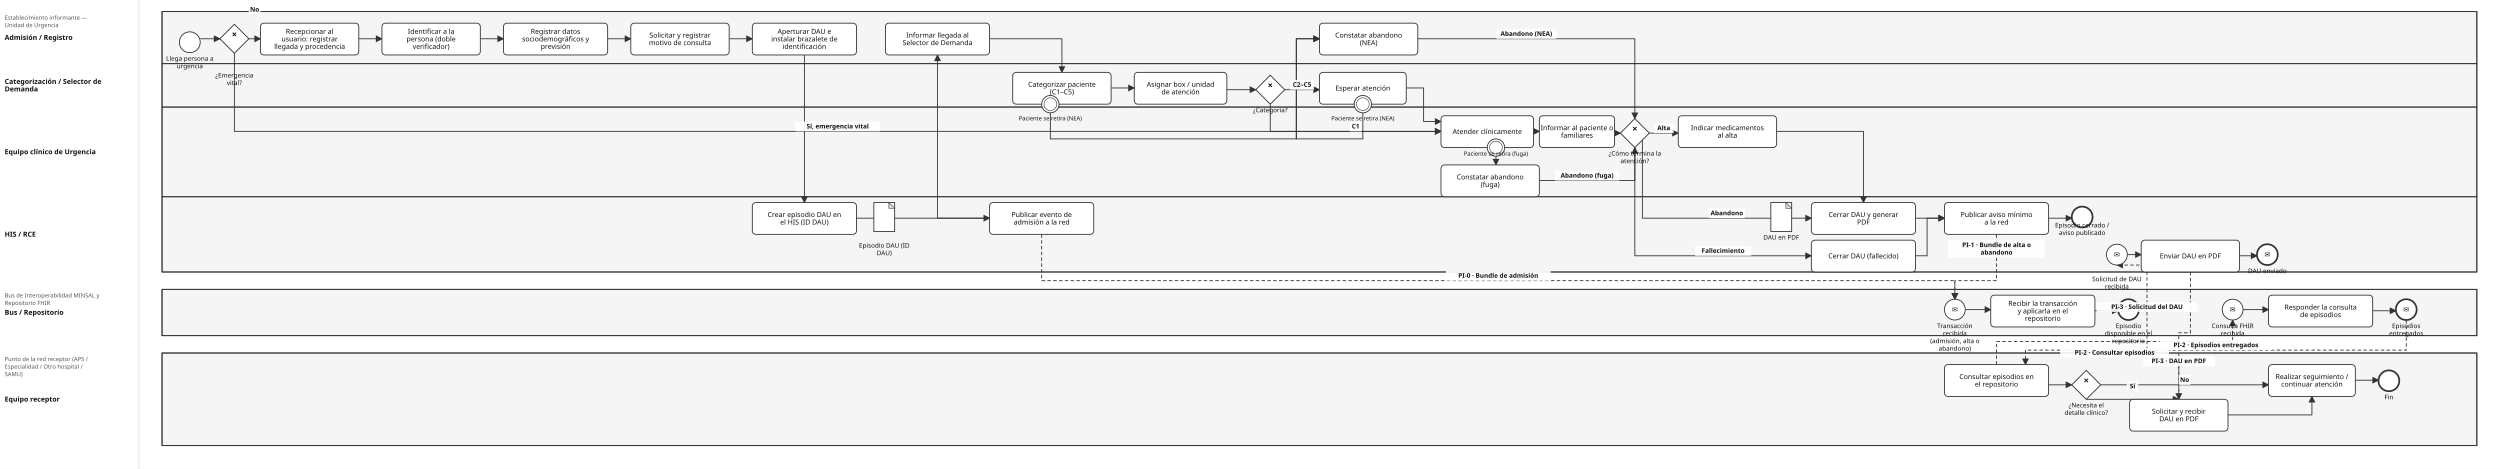
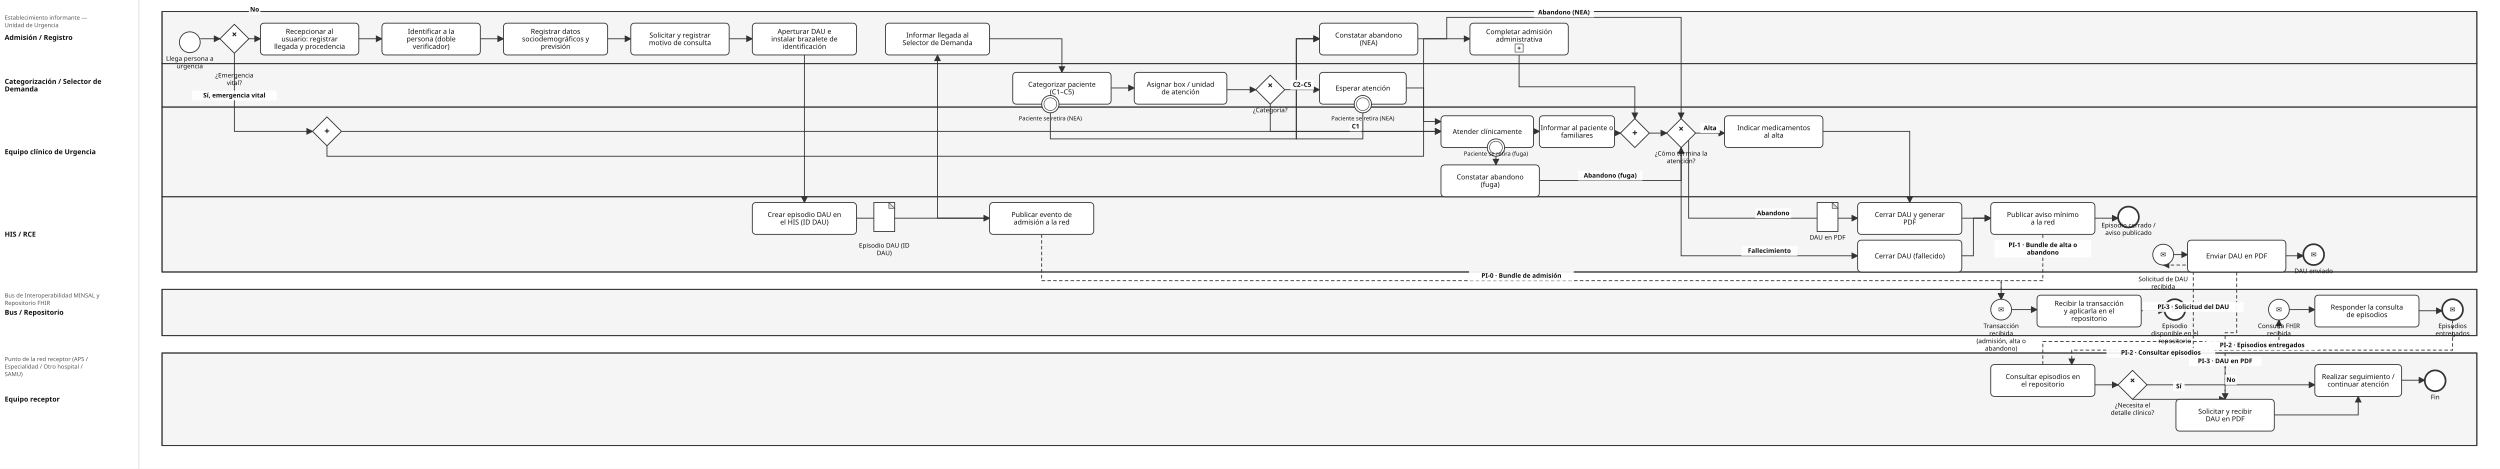
<svg xmlns="http://www.w3.org/2000/svg" width="4320" height="810" viewBox="0 0 4320 810" font-family="sans-serif" font-size="12" fill="#111">
  <defs>
    <marker id="arrow" markerWidth="8" markerHeight="8" refX="7" refY="4" orient="auto">
      <path d="M0,0 L8,4 L0,8 z" fill="#333" />
    </marker>
  </defs>
  <rect x="0" y="0" width="100%" height="100%" fill="white" />
  <rect x="280" y="20" width="4000" height="450" fill="#f5f5f5" stroke="#333" stroke-width="1.5" />
  <text x="8" y="34" text-anchor="start" font-size="10" fill="#555">Establecimiento informante —</text>
  <text x="8" y="47" text-anchor="start" font-size="10" fill="#555">Unidad de Urgencia</text>
  <rect x="280" y="20" width="4000" height="90" fill="none" stroke="#333" stroke-width="1.5" />
  <text x="8" y="69.0" text-anchor="start" font-size="12" font-weight="bold">Admisión / Registro</text>
  <rect x="280" y="110" width="4000" height="75" fill="none" stroke="#333" stroke-width="1.5" />
  <text x="8" y="145.0" text-anchor="start" font-size="12" font-weight="bold">Categorización / Selector de</text>
  <text x="8" y="158.0" text-anchor="start" font-size="12" font-weight="bold">Demanda</text>
  <rect x="280" y="185" width="4000" height="155" fill="none" stroke="#333" stroke-width="1.5" />
  <text x="8" y="266.5" text-anchor="start" font-size="12" font-weight="bold">Equipo clínico de Urgencia</text>
  <rect x="280" y="340" width="4000" height="130" fill="none" stroke="#333" stroke-width="1.5" />
  <text x="8" y="409.0" text-anchor="start" font-size="12" font-weight="bold">HIS / RCE</text>
  <rect x="280" y="500" width="4000" height="80" fill="#f5f5f5" stroke="#333" stroke-width="1.5" />
  <text x="8" y="514" text-anchor="start" font-size="10" fill="#555">Bus de Interoperabilidad MINSAL y</text>
  <text x="8" y="527" text-anchor="start" font-size="10" fill="#555">Repositorio FHIR</text>
  <rect x="280" y="500" width="4000" height="80" fill="none" stroke="#333" stroke-width="1.5" />
  <text x="8" y="544.0" text-anchor="start" font-size="12" font-weight="bold">Bus / Repositorio</text>
  <rect x="280" y="610" width="4000" height="160" fill="#f5f5f5" stroke="#333" stroke-width="1.5" />
  <text x="8" y="624" text-anchor="start" font-size="10" fill="#555">Punto de la red receptor (APS /</text>
  <text x="8" y="637" text-anchor="start" font-size="10" fill="#555">Especialidad / Otro hospital /</text>
  <text x="8" y="650" text-anchor="start" font-size="10" fill="#555">SAMU)</text>
  <rect x="280" y="610" width="4000" height="160" fill="none" stroke="#333" stroke-width="1.5" />
  <text x="8" y="694.0" text-anchor="start" font-size="12" font-weight="bold">Equipo receptor</text>
  <line x1="240" y1="0" x2="240" y2="810" stroke="#ccc" stroke-width="1" />
  <polyline points="346,67 380,67" fill="none" stroke="#333" stroke-width="1.5" marker-end="url(#arrow)" />
  <polyline points="620,67 660,67" fill="none" stroke="#333" stroke-width="1.5" marker-end="url(#arrow)" />
  <polyline points="830,67 870,67" fill="none" stroke="#333" stroke-width="1.5" marker-end="url(#arrow)" />
  <polyline points="1050,67 1090,67" fill="none" stroke="#333" stroke-width="1.5" marker-end="url(#arrow)" />
  <polyline points="1260,67 1300,67" fill="none" stroke="#333" stroke-width="1.5" marker-end="url(#arrow)" />
  <polyline points="1390,95 1390,350" fill="none" stroke="#333" stroke-width="1.5" marker-end="url(#arrow)" />
  <polyline points="1710,67 1835,67 1835,125" fill="none" stroke="#333" stroke-width="1.5" marker-end="url(#arrow)" />
  <polyline points="1920,152 1960,152" fill="none" stroke="#333" stroke-width="1.5" marker-end="url(#arrow)" />
  <polyline points="2120,155 2170,155" fill="none" stroke="#333" stroke-width="1.5" marker-end="url(#arrow)" />
  <polyline points="2220,155 2280,155" fill="none" stroke="#333" stroke-width="1.5" marker-end="url(#arrow)" />
  <polyline points="2195,180 2195,227 2490,227" fill="none" stroke="#333" stroke-width="1.5" marker-end="url(#arrow)" />
  <polyline points="2430,152 2460,152 2460,210 2490,210" fill="none" stroke="#333" stroke-width="1.5" marker-end="url(#arrow)" />
  <polyline points="2355,195 2355,240 2240,240 2240,67 2280,67" fill="none" stroke="#333" stroke-width="1.5" marker-end="url(#arrow)" />
-   <polyline points="2450,67 2825,67 2825,205" fill="none" stroke="#333" stroke-width="1.5" marker-end="url(#arrow)" />
+   <polyline points="2450,67 2500,67 2500,30 2905,30 2905,205" fill="none" stroke="#333" stroke-width="1.5" marker-end="url(#arrow)" />
  <polyline points="2650,227 2660,227" fill="none" stroke="#333" stroke-width="1.5" marker-end="url(#arrow)" />
  <polyline points="2585,270 2585,285" fill="none" stroke="#333" stroke-width="1.5" marker-end="url(#arrow)" />
-   <polyline points="2660,312 2825,312 2825,255" fill="none" stroke="#333" stroke-width="1.5" marker-end="url(#arrow)" />
-   <polyline points="2850,230 2900,230" fill="none" stroke="#333" stroke-width="1.5" marker-end="url(#arrow)" />
-   <polyline points="3070,227 3220,227 3220,350" fill="none" stroke="#333" stroke-width="1.5" marker-end="url(#arrow)" />
-   <polyline points="2838,242 2838,377 3130,377" fill="none" stroke="#333" stroke-width="1.5" marker-end="url(#arrow)" />
-   <polyline points="3310,377 3360,377" fill="none" stroke="#333" stroke-width="1.5" marker-end="url(#arrow)" />
-   <polyline points="3540,377 3580,377" fill="none" stroke="#333" stroke-width="1.5" marker-end="url(#arrow)" />
-   <polyline points="3676,440 3700,440" fill="none" stroke="#333" stroke-width="1.5" marker-end="url(#arrow)" />
-   <polyline points="3870,442 3900,442" fill="none" stroke="#333" stroke-width="1.5" marker-end="url(#arrow)" />
-   <polyline points="3396,535 3440,535" fill="none" stroke="#333" stroke-width="1.5" marker-end="url(#arrow)" />
-   <polyline points="3620,537 3660,537" fill="none" stroke="#333" stroke-width="1.5" marker-end="url(#arrow)" />
-   <polyline points="3540,665 3580,665" fill="none" stroke="#333" stroke-width="1.5" marker-end="url(#arrow)" />
-   <polyline points="3605,690 3765,690" fill="none" stroke="#333" stroke-width="1.5" marker-end="url(#arrow)" />
-   <polyline points="3850,717 3995,717 3995,685" fill="none" stroke="#333" stroke-width="1.5" marker-end="url(#arrow)" />
-   <polyline points="3630,665 3920,665" fill="none" stroke="#333" stroke-width="1.5" marker-end="url(#arrow)" />
-   <polyline points="4070,657 4110,657" fill="none" stroke="#333" stroke-width="1.5" marker-end="url(#arrow)" />
-   <polyline points="3450,405 3450,485 3378,485 3378,517" fill="none" stroke="#333" stroke-width="1.5" stroke-dasharray="6,4" marker-end="url(#arrow)" />
-   <polyline points="3765,690 3765,620 3710,620 3710,458 3658,458" fill="none" stroke="#333" stroke-width="1.5" stroke-dasharray="6,4" marker-end="url(#arrow)" />
-   <polyline points="3785,470 3785,575 3765,575 3765,690" fill="none" stroke="#333" stroke-width="1.5" stroke-dasharray="6,4" marker-end="url(#arrow)" />
+   <polyline points="2660,312 2905,312 2905,255" fill="none" stroke="#333" stroke-width="1.5" marker-end="url(#arrow)" />
+   <polyline points="2930,230 2980,230" fill="none" stroke="#333" stroke-width="1.5" marker-end="url(#arrow)" />
+   <polyline points="3150,227 3300,227 3300,350" fill="none" stroke="#333" stroke-width="1.5" marker-end="url(#arrow)" />
+   <polyline points="2918,242 2918,377 3210,377" fill="none" stroke="#333" stroke-width="1.5" marker-end="url(#arrow)" />
+   <polyline points="3390,377 3440,377" fill="none" stroke="#333" stroke-width="1.5" marker-end="url(#arrow)" />
+   <polyline points="3620,377 3660,377" fill="none" stroke="#333" stroke-width="1.5" marker-end="url(#arrow)" />
+   <polyline points="3756,440 3780,440" fill="none" stroke="#333" stroke-width="1.5" marker-end="url(#arrow)" />
+   <polyline points="3950,442 3980,442" fill="none" stroke="#333" stroke-width="1.5" marker-end="url(#arrow)" />
+   <polyline points="3476,535 3520,535" fill="none" stroke="#333" stroke-width="1.5" marker-end="url(#arrow)" />
+   <polyline points="3700,537 3740,537" fill="none" stroke="#333" stroke-width="1.5" marker-end="url(#arrow)" />
+   <polyline points="3620,665 3660,665" fill="none" stroke="#333" stroke-width="1.5" marker-end="url(#arrow)" />
+   <polyline points="3685,690 3845,690" fill="none" stroke="#333" stroke-width="1.5" marker-end="url(#arrow)" />
+   <polyline points="3930,717 4075,717 4075,685" fill="none" stroke="#333" stroke-width="1.5" marker-end="url(#arrow)" />
+   <polyline points="3710,665 4000,665" fill="none" stroke="#333" stroke-width="1.5" marker-end="url(#arrow)" />
+   <polyline points="4150,657 4190,657" fill="none" stroke="#333" stroke-width="1.5" marker-end="url(#arrow)" />
+   <polyline points="3530,405 3530,485 3458,485 3458,517" fill="none" stroke="#333" stroke-width="1.5" stroke-dasharray="6,4" marker-end="url(#arrow)" />
+   <polyline points="3845,690 3845,620 3790,620 3790,458 3738,458" fill="none" stroke="#333" stroke-width="1.5" stroke-dasharray="6,4" marker-end="url(#arrow)" />
+   <polyline points="3865,470 3865,575 3845,575 3845,690" fill="none" stroke="#333" stroke-width="1.5" stroke-dasharray="6,4" marker-end="url(#arrow)" />
  <polyline points="1480,377 1710,377" fill="none" stroke="#333" stroke-width="1.5" marker-end="url(#arrow)" />
  <polyline points="1710,377 1620,377 1620,95" fill="none" stroke="#333" stroke-width="1.5" marker-end="url(#arrow)" />
  <polyline points="430,67 450,67" fill="none" stroke="#333" stroke-width="1.5" marker-end="url(#arrow)" />
-   <polyline points="405,92 405,227 2490,227" fill="none" stroke="#333" stroke-width="1.5" marker-end="url(#arrow)" />
+   <polyline points="1815,195 1815,240 2240,240 2240,67 2280,67" fill="none" stroke="#333" stroke-width="1.5" marker-end="url(#arrow)" />
+   <polyline points="3956,535 4000,535" fill="none" stroke="#333" stroke-width="1.5" marker-end="url(#arrow)" />
+   <polyline points="4180,537 4220,537" fill="none" stroke="#333" stroke-width="1.5" marker-end="url(#arrow)" />
+   <polyline points="1800,405 1800,485 3458,485 3458,517" fill="none" stroke="#333" stroke-width="1.5" stroke-dasharray="6,4" marker-end="url(#arrow)" />
+   <polyline points="3530,630 3530,590 3938,590 3938,553" fill="none" stroke="#333" stroke-width="1.5" stroke-dasharray="6,4" marker-end="url(#arrow)" />
+   <polyline points="4238,553 4238,605 3580,605 3580,630" fill="none" stroke="#333" stroke-width="1.5" stroke-dasharray="6,4" marker-end="url(#arrow)" />
+   <polyline points="2905,255 2905,442 3210,442" fill="none" stroke="#333" stroke-width="1.5" marker-end="url(#arrow)" />
+   <polyline points="3390,442 3410,442 3410,377 3440,377" fill="none" stroke="#333" stroke-width="1.5" marker-end="url(#arrow)" />
+   <polyline points="405,92 405,227 540,227" fill="none" stroke="#333" stroke-width="1.5" marker-end="url(#arrow)" />
+   <polyline points="590,227 2490,227" fill="none" stroke="#333" stroke-width="1.5" marker-end="url(#arrow)" />
+   <polyline points="565,252 565,270 2460,270 2460,67 2540,67" fill="none" stroke="#333" stroke-width="1.5" marker-end="url(#arrow)" />
+   <polyline points="2625,95 2625,150 2825,150 2825,205" fill="none" stroke="#333" stroke-width="1.5" marker-end="url(#arrow)" />
  <polyline points="2790,230 2800,230" fill="none" stroke="#333" stroke-width="1.5" marker-end="url(#arrow)" />
-   <polyline points="1815,195 1815,240 2240,240 2240,67 2280,67" fill="none" stroke="#333" stroke-width="1.5" marker-end="url(#arrow)" />
-   <polyline points="3876,535 3920,535" fill="none" stroke="#333" stroke-width="1.5" marker-end="url(#arrow)" />
-   <polyline points="4100,537 4140,537" fill="none" stroke="#333" stroke-width="1.5" marker-end="url(#arrow)" />
-   <polyline points="1800,405 1800,485 3378,485 3378,517" fill="none" stroke="#333" stroke-width="1.5" stroke-dasharray="6,4" marker-end="url(#arrow)" />
-   <polyline points="3450,630 3450,590 3858,590 3858,553" fill="none" stroke="#333" stroke-width="1.5" stroke-dasharray="6,4" marker-end="url(#arrow)" />
-   <polyline points="4158,553 4158,605 3500,605 3500,630" fill="none" stroke="#333" stroke-width="1.5" stroke-dasharray="6,4" marker-end="url(#arrow)" />
-   <polyline points="2825,255 2825,442 3130,442" fill="none" stroke="#333" stroke-width="1.5" marker-end="url(#arrow)" />
-   <polyline points="3310,442 3330,442 3330,377 3360,377" fill="none" stroke="#333" stroke-width="1.5" marker-end="url(#arrow)" />
+   <polyline points="2850,230 2880,230" fill="none" stroke="#333" stroke-width="1.5" marker-end="url(#arrow)" />
  <circle cx="328.0" cy="73.0" r="18.0" fill="white" stroke="#333" stroke-width="1.5" />
  <rect x="450" y="40" width="170" height="55" rx="6" fill="white" stroke="#333" stroke-width="1.5" />
  <text x="535.0" y="58.5" text-anchor="middle" font-size="12">Recepcionar al</text>
  <text x="535.0" y="71.5" text-anchor="middle" font-size="12">usuario: registrar</text>
  <text x="535.0" y="84.5" text-anchor="middle" font-size="12">llegada y procedencia</text>
  <rect x="660" y="40" width="170" height="55" rx="6" fill="white" stroke="#333" stroke-width="1.5" />
  <text x="745.0" y="58.5" text-anchor="middle" font-size="12">Identificar a la</text>
  <text x="745.0" y="71.5" text-anchor="middle" font-size="12">persona (doble</text>
  <text x="745.0" y="84.5" text-anchor="middle" font-size="12">verificador)</text>
  <rect x="870" y="40" width="180" height="55" rx="6" fill="white" stroke="#333" stroke-width="1.5" />
  <text x="960.0" y="58.5" text-anchor="middle" font-size="12">Registrar datos</text>
  <text x="960.0" y="71.5" text-anchor="middle" font-size="12">sociodemográficos y</text>
  <text x="960.0" y="84.5" text-anchor="middle" font-size="12">previsión</text>
  <rect x="1090" y="40" width="170" height="55" rx="6" fill="white" stroke="#333" stroke-width="1.5" />
  <text x="1175.0" y="65.0" text-anchor="middle" font-size="12">Solicitar y registrar</text>
  <text x="1175.0" y="78.0" text-anchor="middle" font-size="12">motivo de consulta</text>
  <rect x="1300" y="40" width="180" height="55" rx="6" fill="white" stroke="#333" stroke-width="1.5" />
  <text x="1390.0" y="58.5" text-anchor="middle" font-size="12">Aperturar DAU e</text>
  <text x="1390.0" y="71.5" text-anchor="middle" font-size="12">instalar brazalete de</text>
  <text x="1390.0" y="84.5" text-anchor="middle" font-size="12">identificación</text>
  <rect x="1300" y="350" width="180" height="55" rx="6" fill="white" stroke="#333" stroke-width="1.5" />
  <text x="1390.0" y="375.0" text-anchor="middle" font-size="12">Crear episodio DAU en</text>
  <text x="1390.0" y="388.0" text-anchor="middle" font-size="12">el HIS (ID DAU)</text>
  <rect x="1510" y="350" width="36" height="50" fill="white" stroke="#333" stroke-width="1.5" />
  <path d="M1536,350 L1546,360 L1536,360 Z" fill="#ddd" stroke="#333" />
  <rect x="1530" y="40" width="180" height="55" rx="6" fill="white" stroke="#333" stroke-width="1.5" />
  <text x="1620.0" y="65.0" text-anchor="middle" font-size="12">Informar llegada al</text>
  <text x="1620.0" y="78.0" text-anchor="middle" font-size="12">Selector de Demanda</text>
  <rect x="1750" y="125" width="170" height="55" rx="6" fill="white" stroke="#333" stroke-width="1.5" />
  <text x="1835.0" y="150.0" text-anchor="middle" font-size="12">Categorizar paciente</text>
  <text x="1835.0" y="163.0" text-anchor="middle" font-size="12">(C1–C5)</text>
  <rect x="1960" y="125" width="160" height="55" rx="6" fill="white" stroke="#333" stroke-width="1.5" />
  <text x="2040.0" y="150.0" text-anchor="middle" font-size="12">Asignar box / unidad</text>
  <text x="2040.0" y="163.0" text-anchor="middle" font-size="12">de atención</text>
  <polygon points="2195.0,130 2220,155.0 2195.0,180 2170,155.0" fill="white" stroke="#333" stroke-width="1.5" />
  <text x="2195.0" y="153.0" text-anchor="middle" font-size="16" font-weight="bold">×</text>
  <rect x="2280" y="125" width="150" height="55" rx="6" fill="white" stroke="#333" stroke-width="1.5" />
  <text x="2355.0" y="156.5" text-anchor="middle" font-size="12">Esperar atención</text>
  <circle cx="2355.0" cy="180.0" r="15.0" fill="white" stroke="#333" stroke-width="1.5" />
  <circle cx="2355.0" cy="180.0" r="11.0" fill="none" stroke="#333" stroke-width="1" />
  <rect x="2280" y="40" width="170" height="55" rx="6" fill="white" stroke="#333" stroke-width="1.5" />
  <text x="2365.0" y="65.0" text-anchor="middle" font-size="12">Constatar abandono</text>
  <text x="2365.0" y="78.0" text-anchor="middle" font-size="12">(NEA)</text>
  <rect x="2490" y="200" width="160" height="55" rx="6" fill="white" stroke="#333" stroke-width="1.5" />
  <text x="2570.0" y="231.5" text-anchor="middle" font-size="12">Atender clínicamente</text>
  <circle cx="2585.0" cy="255.0" r="15.0" fill="white" stroke="#333" stroke-width="1.5" />
  <circle cx="2585.0" cy="255.0" r="11.0" fill="none" stroke="#333" stroke-width="1" />
  <rect x="2490" y="285" width="170" height="55" rx="6" fill="white" stroke="#333" stroke-width="1.5" />
  <text x="2575.0" y="310.0" text-anchor="middle" font-size="12">Constatar abandono</text>
  <text x="2575.0" y="323.0" text-anchor="middle" font-size="12">(fuga)</text>
-   <polygon points="2825.0,205 2850,230.0 2825.0,255 2800,230.0" fill="white" stroke="#333" stroke-width="1.5" />
-   <text x="2825.0" y="228.0" text-anchor="middle" font-size="16" font-weight="bold">×</text>
-   <rect x="2900" y="200" width="170" height="55" rx="6" fill="white" stroke="#333" stroke-width="1.5" />
-   <text x="2985.0" y="225.0" text-anchor="middle" font-size="12">Indicar medicamentos</text>
-   <text x="2985.0" y="238.0" text-anchor="middle" font-size="12">al alta</text>
-   <rect x="3130" y="350" width="180" height="55" rx="6" fill="white" stroke="#333" stroke-width="1.5" />
-   <text x="3220.0" y="375.0" text-anchor="middle" font-size="12">Cerrar DAU y generar</text>
-   <text x="3220.0" y="388.0" text-anchor="middle" font-size="12">PDF</text>
-   <rect x="3060" y="350" width="36" height="50" fill="white" stroke="#333" stroke-width="1.5" />
-   <path d="M3086,350 L3096,360 L3086,360 Z" fill="#ddd" stroke="#333" />
-   <rect x="3360" y="350" width="180" height="55" rx="6" fill="white" stroke="#333" stroke-width="1.5" />
-   <text x="3450.0" y="375.0" text-anchor="middle" font-size="12">Publicar aviso mínimo</text>
-   <text x="3450.0" y="388.0" text-anchor="middle" font-size="12">a la red</text>
-   <circle cx="3598.0" cy="375.0" r="18.0" fill="white" stroke="#333" stroke-width="3" />
-   <circle cx="3658.0" cy="440.0" r="18.0" fill="white" stroke="#333" stroke-width="1.5" />
-   <text x="3658.0" y="444.0" text-anchor="middle" font-size="12">✉</text>
-   <rect x="3700" y="415" width="170" height="55" rx="6" fill="white" stroke="#333" stroke-width="1.5" />
-   <text x="3785.0" y="446.5" text-anchor="middle" font-size="12">Enviar DAU en PDF</text>
-   <circle cx="3918.0" cy="440.0" r="18.0" fill="white" stroke="#333" stroke-width="3" />
-   <text x="3918.0" y="444.0" text-anchor="middle" font-size="12">✉</text>
-   <circle cx="3378.0" cy="535.0" r="18.0" fill="white" stroke="#333" stroke-width="1.5" />
-   <text x="3378.0" y="539.0" text-anchor="middle" font-size="12">✉</text>
-   <rect x="3440" y="510" width="180" height="55" rx="6" fill="white" stroke="#333" stroke-width="1.5" />
-   <text x="3530.0" y="528.5" text-anchor="middle" font-size="12">Recibir la transacción</text>
-   <text x="3530.0" y="541.5" text-anchor="middle" font-size="12">y aplicarla en el</text>
-   <text x="3530.0" y="554.5" text-anchor="middle" font-size="12">repositorio</text>
-   <circle cx="3678.0" cy="535.0" r="18.0" fill="white" stroke="#333" stroke-width="3" />
-   <text x="3678.0" y="539.0" text-anchor="middle" font-size="12">✉</text>
-   <rect x="3360" y="630" width="180" height="55" rx="6" fill="white" stroke="#333" stroke-width="1.5" />
-   <text x="3450.0" y="655.0" text-anchor="middle" font-size="12">Consultar episodios en</text>
-   <text x="3450.0" y="668.0" text-anchor="middle" font-size="12">el repositorio</text>
-   <polygon points="3605.0,640 3630,665.0 3605.0,690 3580,665.0" fill="white" stroke="#333" stroke-width="1.5" />
-   <text x="3605.0" y="663.0" text-anchor="middle" font-size="16" font-weight="bold">×</text>
-   <rect x="3680" y="690" width="170" height="55" rx="6" fill="white" stroke="#333" stroke-width="1.5" />
-   <text x="3765.0" y="715.0" text-anchor="middle" font-size="12">Solicitar y recibir</text>
-   <text x="3765.0" y="728.0" text-anchor="middle" font-size="12">DAU en PDF</text>
-   <rect x="3920" y="630" width="150" height="55" rx="6" fill="white" stroke="#333" stroke-width="1.5" />
-   <text x="3995.0" y="655.0" text-anchor="middle" font-size="12">Realizar seguimiento /</text>
-   <text x="3995.0" y="668.0" text-anchor="middle" font-size="12">continuar atención</text>
-   <circle cx="4128.0" cy="658.0" r="18.0" fill="white" stroke="#333" stroke-width="3" />
+   <polygon points="2905.0,205 2930,230.0 2905.0,255 2880,230.0" fill="white" stroke="#333" stroke-width="1.5" />
+   <text x="2905.0" y="228.0" text-anchor="middle" font-size="16" font-weight="bold">×</text>
+   <rect x="2980" y="200" width="170" height="55" rx="6" fill="white" stroke="#333" stroke-width="1.5" />
+   <text x="3065.0" y="225.0" text-anchor="middle" font-size="12">Indicar medicamentos</text>
+   <text x="3065.0" y="238.0" text-anchor="middle" font-size="12">al alta</text>
+   <rect x="3210" y="350" width="180" height="55" rx="6" fill="white" stroke="#333" stroke-width="1.5" />
+   <text x="3300.0" y="375.0" text-anchor="middle" font-size="12">Cerrar DAU y generar</text>
+   <text x="3300.0" y="388.0" text-anchor="middle" font-size="12">PDF</text>
+   <rect x="3140" y="350" width="36" height="50" fill="white" stroke="#333" stroke-width="1.5" />
+   <path d="M3166,350 L3176,360 L3166,360 Z" fill="#ddd" stroke="#333" />
+   <rect x="3440" y="350" width="180" height="55" rx="6" fill="white" stroke="#333" stroke-width="1.5" />
+   <text x="3530.0" y="375.0" text-anchor="middle" font-size="12">Publicar aviso mínimo</text>
+   <text x="3530.0" y="388.0" text-anchor="middle" font-size="12">a la red</text>
+   <circle cx="3678.0" cy="375.0" r="18.0" fill="white" stroke="#333" stroke-width="3" />
+   <circle cx="3738.0" cy="440.0" r="18.0" fill="white" stroke="#333" stroke-width="1.5" />
+   <text x="3738.0" y="444.0" text-anchor="middle" font-size="12">✉</text>
+   <rect x="3780" y="415" width="170" height="55" rx="6" fill="white" stroke="#333" stroke-width="1.5" />
+   <text x="3865.0" y="446.5" text-anchor="middle" font-size="12">Enviar DAU en PDF</text>
+   <circle cx="3998.0" cy="440.0" r="18.0" fill="white" stroke="#333" stroke-width="3" />
+   <text x="3998.0" y="444.0" text-anchor="middle" font-size="12">✉</text>
+   <circle cx="3458.0" cy="535.0" r="18.0" fill="white" stroke="#333" stroke-width="1.5" />
+   <text x="3458.0" y="539.0" text-anchor="middle" font-size="12">✉</text>
+   <rect x="3520" y="510" width="180" height="55" rx="6" fill="white" stroke="#333" stroke-width="1.5" />
+   <text x="3610.0" y="528.5" text-anchor="middle" font-size="12">Recibir la transacción</text>
+   <text x="3610.0" y="541.5" text-anchor="middle" font-size="12">y aplicarla en el</text>
+   <text x="3610.0" y="554.5" text-anchor="middle" font-size="12">repositorio</text>
+   <circle cx="3758.0" cy="535.0" r="18.0" fill="white" stroke="#333" stroke-width="3" />
+   <text x="3758.0" y="539.0" text-anchor="middle" font-size="12">✉</text>
+   <rect x="3440" y="630" width="180" height="55" rx="6" fill="white" stroke="#333" stroke-width="1.5" />
+   <text x="3530.0" y="655.0" text-anchor="middle" font-size="12">Consultar episodios en</text>
+   <text x="3530.0" y="668.0" text-anchor="middle" font-size="12">el repositorio</text>
+   <polygon points="3685.0,640 3710,665.0 3685.0,690 3660,665.0" fill="white" stroke="#333" stroke-width="1.5" />
+   <text x="3685.0" y="663.0" text-anchor="middle" font-size="16" font-weight="bold">×</text>
+   <rect x="3760" y="690" width="170" height="55" rx="6" fill="white" stroke="#333" stroke-width="1.5" />
+   <text x="3845.0" y="715.0" text-anchor="middle" font-size="12">Solicitar y recibir</text>
+   <text x="3845.0" y="728.0" text-anchor="middle" font-size="12">DAU en PDF</text>
+   <rect x="4000" y="630" width="150" height="55" rx="6" fill="white" stroke="#333" stroke-width="1.5" />
+   <text x="4075.0" y="655.0" text-anchor="middle" font-size="12">Realizar seguimiento /</text>
+   <text x="4075.0" y="668.0" text-anchor="middle" font-size="12">continuar atención</text>
+   <circle cx="4208.0" cy="658.0" r="18.0" fill="white" stroke="#333" stroke-width="3" />
  <polygon points="405.0,42 430,67.0 405.0,92 380,67.0" fill="white" stroke="#333" stroke-width="1.5" />
  <text x="405.0" y="65.0" text-anchor="middle" font-size="16" font-weight="bold">×</text>
  <rect x="1710" y="350" width="180" height="55" rx="6" fill="white" stroke="#333" stroke-width="1.5" />
  <text x="1800.0" y="375.0" text-anchor="middle" font-size="12">Publicar evento de</text>
  <text x="1800.0" y="388.0" text-anchor="middle" font-size="12">admisión a la red</text>
  <circle cx="1815.0" cy="180.0" r="15.0" fill="white" stroke="#333" stroke-width="1.5" />
  <circle cx="1815.0" cy="180.0" r="11.0" fill="none" stroke="#333" stroke-width="1" />
  <rect x="2660" y="200" width="130" height="55" rx="6" fill="white" stroke="#333" stroke-width="1.5" />
  <text x="2725.0" y="225.0" text-anchor="middle" font-size="12">Informar al paciente o</text>
  <text x="2725.0" y="238.0" text-anchor="middle" font-size="12">familiares</text>
-   <circle cx="3858.0" cy="535.0" r="18.0" fill="white" stroke="#333" stroke-width="1.5" />
-   <text x="3858.0" y="539.0" text-anchor="middle" font-size="12">✉</text>
-   <rect x="3920" y="510" width="180" height="55" rx="6" fill="white" stroke="#333" stroke-width="1.5" />
-   <text x="4010.0" y="535.0" text-anchor="middle" font-size="12">Responder la consulta</text>
-   <text x="4010.0" y="548.0" text-anchor="middle" font-size="12">de episodios</text>
-   <circle cx="4158.0" cy="535.0" r="18.0" fill="white" stroke="#333" stroke-width="3" />
-   <text x="4158.0" y="539.0" text-anchor="middle" font-size="12">✉</text>
-   <rect x="3130" y="415" width="180" height="55" rx="6" fill="white" stroke="#333" stroke-width="1.5" />
-   <text x="3220.0" y="446.5" text-anchor="middle" font-size="12">Cerrar DAU (fallecido)</text>
+   <circle cx="3938.0" cy="535.0" r="18.0" fill="white" stroke="#333" stroke-width="1.5" />
+   <text x="3938.0" y="539.0" text-anchor="middle" font-size="12">✉</text>
+   <rect x="4000" y="510" width="180" height="55" rx="6" fill="white" stroke="#333" stroke-width="1.5" />
+   <text x="4090.0" y="535.0" text-anchor="middle" font-size="12">Responder la consulta</text>
+   <text x="4090.0" y="548.0" text-anchor="middle" font-size="12">de episodios</text>
+   <circle cx="4238.0" cy="535.0" r="18.0" fill="white" stroke="#333" stroke-width="3" />
+   <text x="4238.0" y="539.0" text-anchor="middle" font-size="12">✉</text>
+   <rect x="3210" y="415" width="180" height="55" rx="6" fill="white" stroke="#333" stroke-width="1.5" />
+   <text x="3300.0" y="446.5" text-anchor="middle" font-size="12">Cerrar DAU (fallecido)</text>
+   <polygon points="565.0,202 590,227.0 565.0,252 540,227.0" fill="white" stroke="#333" stroke-width="1.5" />
+   <text x="565.0" y="232.0" text-anchor="middle" font-size="16" font-weight="bold">+</text>
+   <rect x="2540" y="40" width="170" height="55" rx="6" fill="white" stroke="#333" stroke-width="1.5" />
+   <text x="2625.0" y="59.0" text-anchor="middle" font-size="12">Completar admisión</text>
+   <text x="2625.0" y="72.0" text-anchor="middle" font-size="12">administrativa</text>
+   <rect x="2618.0" y="76" width="14" height="14" fill="white" stroke="#333" stroke-width="1" />
+   <text x="2625.0" y="87" text-anchor="middle" font-size="11" font-weight="bold">+</text>
+   <polygon points="2825.0,205 2850,230.0 2825.0,255 2800,230.0" fill="white" stroke="#333" stroke-width="1.5" />
+   <text x="2825.0" y="235.0" text-anchor="middle" font-size="16" font-weight="bold">+</text>
  <text x="328.0" y="105" text-anchor="middle" font-size="11">Llega persona a</text>
  <text x="328.0" y="118" text-anchor="middle" font-size="11">urgencia</text>
  <text x="1528.0" y="428" text-anchor="middle" font-size="11">Episodio DAU (ID</text>
  <text x="1528.0" y="441" text-anchor="middle" font-size="11">DAU)</text>
  <text x="2195.0" y="194" text-anchor="middle" font-size="11">¿Categoría?</text>
  <text x="2355.0" y="208" text-anchor="middle" font-size="10">Paciente se retira (NEA)</text>
  <text x="2585.0" y="269" text-anchor="middle" font-size="10">Paciente se retira (fuga)</text>
-   <text x="2825.0" y="269" text-anchor="middle" font-size="11">¿Cómo termina la</text>
-   <text x="2825.0" y="282" text-anchor="middle" font-size="11">atención?</text>
-   <text x="3078.0" y="414" text-anchor="middle" font-size="11">DAU en PDF</text>
-   <text x="3598.0" y="393" text-anchor="middle" font-size="11">Episodio cerrado /</text>
-   <text x="3598.0" y="406" text-anchor="middle" font-size="11">aviso publicado</text>
-   <text x="3658.0" y="486" text-anchor="middle" font-size="11">Solicitud de DAU</text>
-   <text x="3658.0" y="499" text-anchor="middle" font-size="11">recibida</text>
-   <text x="3918.0" y="472" text-anchor="middle" font-size="11">DAU enviado</text>
-   <text x="3378.0" y="567" text-anchor="middle" font-size="11">Transacción</text>
-   <text x="3378.0" y="580" text-anchor="middle" font-size="11">recibida</text>
-   <text x="3378.0" y="593" text-anchor="middle" font-size="11">(admisión, alta o</text>
-   <text x="3378.0" y="606" text-anchor="middle" font-size="11">abandono)</text>
-   <text x="3678.0" y="567" text-anchor="middle" font-size="11">Episodio</text>
-   <text x="3678.0" y="580" text-anchor="middle" font-size="11">disponible en el</text>
-   <text x="3678.0" y="593" text-anchor="middle" font-size="11">repositorio</text>
-   <text x="3605.0" y="704" text-anchor="middle" font-size="11">¿Necesita el</text>
-   <text x="3605.0" y="717" text-anchor="middle" font-size="11">detalle clínico?</text>
-   <text x="4128.0" y="690" text-anchor="middle" font-size="11">Fin</text>
+   <text x="2905.0" y="269" text-anchor="middle" font-size="11">¿Cómo termina la</text>
+   <text x="2905.0" y="282" text-anchor="middle" font-size="11">atención?</text>
+   <text x="3158.0" y="414" text-anchor="middle" font-size="11">DAU en PDF</text>
+   <text x="3678.0" y="393" text-anchor="middle" font-size="11">Episodio cerrado /</text>
+   <text x="3678.0" y="406" text-anchor="middle" font-size="11">aviso publicado</text>
+   <text x="3738.0" y="486" text-anchor="middle" font-size="11">Solicitud de DAU</text>
+   <text x="3738.0" y="499" text-anchor="middle" font-size="11">recibida</text>
+   <text x="3998.0" y="472" text-anchor="middle" font-size="11">DAU enviado</text>
+   <text x="3458.0" y="567" text-anchor="middle" font-size="11">Transacción</text>
+   <text x="3458.0" y="580" text-anchor="middle" font-size="11">recibida</text>
+   <text x="3458.0" y="593" text-anchor="middle" font-size="11">(admisión, alta o</text>
+   <text x="3458.0" y="606" text-anchor="middle" font-size="11">abandono)</text>
+   <text x="3758.0" y="567" text-anchor="middle" font-size="11">Episodio</text>
+   <text x="3758.0" y="580" text-anchor="middle" font-size="11">disponible en el</text>
+   <text x="3758.0" y="593" text-anchor="middle" font-size="11">repositorio</text>
+   <text x="3685.0" y="704" text-anchor="middle" font-size="11">¿Necesita el</text>
+   <text x="3685.0" y="717" text-anchor="middle" font-size="11">detalle clínico?</text>
+   <text x="4208.0" y="690" text-anchor="middle" font-size="11">Fin</text>
  <text x="405.0" y="134" text-anchor="middle" font-size="11">¿Emergencia</text>
  <text x="405.0" y="147" text-anchor="middle" font-size="11">vital?</text>
  <text x="1815.0" y="208" text-anchor="middle" font-size="10">Paciente se retira (NEA)</text>
-   <text x="3858.0" y="567" text-anchor="middle" font-size="11">Consulta FHIR</text>
-   <text x="3858.0" y="580" text-anchor="middle" font-size="11">recibida</text>
-   <text x="4158.0" y="567" text-anchor="middle" font-size="11">Episodios</text>
-   <text x="4158.0" y="580" text-anchor="middle" font-size="11">entregados</text>
+   <text x="3938.0" y="567" text-anchor="middle" font-size="11">Consulta FHIR</text>
+   <text x="3938.0" y="580" text-anchor="middle" font-size="11">recibida</text>
+   <text x="4238.0" y="567" text-anchor="middle" font-size="11">Episodios</text>
+   <text x="4238.0" y="580" text-anchor="middle" font-size="11">entregados</text>
  <rect x="2229.5" y="138.0" width="41.0" height="17.0" fill="white" fill-opacity="0.9" />
  <text x="2250.0" y="150.0" text-anchor="middle" font-size="11" font-weight="bold">C2–C5</text>
  <rect x="2332.5" y="210.0" width="20.0" height="17.0" fill="white" fill-opacity="0.9" />
  <text x="2342.5" y="222.0" text-anchor="middle" font-size="11" font-weight="bold">C1</text>
-   <rect x="2585.5" y="50.0" width="104.0" height="17.0" fill="white" fill-opacity="0.9" />
-   <text x="2637.5" y="62.0" text-anchor="middle" font-size="11" font-weight="bold">Abandono (NEA)</text>
-   <rect x="2687.0" y="295.0" width="111.0" height="17.0" fill="white" fill-opacity="0.9" />
-   <text x="2742.5" y="307.0" text-anchor="middle" font-size="11" font-weight="bold">Abandono (fuga)</text>
-   <rect x="2858.0" y="213.0" width="34.0" height="17.0" fill="white" fill-opacity="0.9" />
-   <text x="2875.0" y="225.0" text-anchor="middle" font-size="11" font-weight="bold">Alta</text>
-   <rect x="2953.0" y="360.0" width="62.0" height="17.0" fill="white" fill-opacity="0.9" />
-   <text x="2984.0" y="372.0" text-anchor="middle" font-size="11" font-weight="bold">Abandono</text>
-   <rect x="3675.0" y="659.0" width="20.0" height="17.0" fill="white" fill-opacity="0.9" />
-   <text x="3685.0" y="671.0" text-anchor="middle" font-size="11" font-weight="bold">Sí</text>
-   <rect x="3765.0" y="648.0" width="20.0" height="17.0" fill="white" fill-opacity="0.9" />
-   <text x="3775.0" y="660.0" text-anchor="middle" font-size="11" font-weight="bold">No</text>
-   <rect x="3366.5" y="415.0" width="167.0" height="30.0" fill="white" fill-opacity="0.9" />
-   <text x="3450.0" y="427.0" text-anchor="middle" font-size="11" font-weight="bold">PI-1 · Bundle de alta o</text>
-   <text x="3450.0" y="440.0" text-anchor="middle" font-size="11" font-weight="bold">abandono</text>
-   <rect x="3623.0" y="522.0" width="174.0" height="17.0" fill="white" fill-opacity="0.9" />
-   <text x="3710.0" y="534.0" text-anchor="middle" font-size="11" font-weight="bold">PI-3 · Solicitud del DAU</text>
-   <rect x="3702.5" y="615.5" width="125.0" height="17.0" fill="white" fill-opacity="0.9" />
-   <text x="3765.0" y="627.5" text-anchor="middle" font-size="11" font-weight="bold">PI-3 · DAU en PDF</text>
+   <rect x="2650.5" y="13.0" width="104.0" height="17.0" fill="white" fill-opacity="0.9" />
+   <text x="2702.5" y="25.0" text-anchor="middle" font-size="11" font-weight="bold">Abandono (NEA)</text>
+   <rect x="2727.0" y="295.0" width="111.0" height="17.0" fill="white" fill-opacity="0.9" />
+   <text x="2782.5" y="307.0" text-anchor="middle" font-size="11" font-weight="bold">Abandono (fuga)</text>
+   <rect x="2938.0" y="213.0" width="34.0" height="17.0" fill="white" fill-opacity="0.9" />
+   <text x="2955.0" y="225.0" text-anchor="middle" font-size="11" font-weight="bold">Alta</text>
+   <rect x="3033.0" y="360.0" width="62.0" height="17.0" fill="white" fill-opacity="0.9" />
+   <text x="3064.0" y="372.0" text-anchor="middle" font-size="11" font-weight="bold">Abandono</text>
+   <rect x="3755.0" y="659.0" width="20.0" height="17.0" fill="white" fill-opacity="0.9" />
+   <text x="3765.0" y="671.0" text-anchor="middle" font-size="11" font-weight="bold">Sí</text>
+   <rect x="3845.0" y="648.0" width="20.0" height="17.0" fill="white" fill-opacity="0.9" />
+   <text x="3855.0" y="660.0" text-anchor="middle" font-size="11" font-weight="bold">No</text>
+   <rect x="3446.5" y="415.0" width="167.0" height="30.0" fill="white" fill-opacity="0.9" />
+   <text x="3530.0" y="427.0" text-anchor="middle" font-size="11" font-weight="bold">PI-1 · Bundle de alta o</text>
+   <text x="3530.0" y="440.0" text-anchor="middle" font-size="11" font-weight="bold">abandono</text>
+   <rect x="3703.0" y="522.0" width="174.0" height="17.0" fill="white" fill-opacity="0.9" />
+   <text x="3790.0" y="534.0" text-anchor="middle" font-size="11" font-weight="bold">PI-3 · Solicitud del DAU</text>
+   <rect x="3782.5" y="615.5" width="125.0" height="17.0" fill="white" fill-opacity="0.9" />
+   <text x="3845.0" y="627.5" text-anchor="middle" font-size="11" font-weight="bold">PI-3 · DAU en PDF</text>
  <rect x="430.0" y="8.0" width="20.0" height="17.0" fill="white" fill-opacity="0.9" />
  <text x="440.0" y="20.0" text-anchor="middle" font-size="11" font-weight="bold">No</text>
-   <rect x="1374.5" y="210.0" width="146.0" height="17.0" fill="white" fill-opacity="0.9" />
-   <text x="1447.5" y="222.0" text-anchor="middle" font-size="11" font-weight="bold">Sí, emergencia vital</text>
-   <rect x="2498.5" y="468.0" width="181.0" height="17.0" fill="white" fill-opacity="0.9" />
-   <text x="2589.0" y="480.0" text-anchor="middle" font-size="11" font-weight="bold">PI-0 · Bundle de admisión</text>
-   <rect x="3560.0" y="601.0" width="188.0" height="17.0" fill="white" fill-opacity="0.9" />
-   <text x="3654.0" y="613.0" text-anchor="middle" font-size="11" font-weight="bold">PI-2 · Consultar episodios</text>
-   <rect x="3731.5" y="588.0" width="195.0" height="17.0" fill="white" fill-opacity="0.9" />
-   <text x="3829.0" y="600.0" text-anchor="middle" font-size="11" font-weight="bold">PI-2 · Episodios entregados</text>
-   <rect x="2929.0" y="425.0" width="97.0" height="17.0" fill="white" fill-opacity="0.9" />
-   <text x="2977.5" y="437.0" text-anchor="middle" font-size="11" font-weight="bold">Fallecimiento</text>
+   <rect x="2538.5" y="468.0" width="181.0" height="17.0" fill="white" fill-opacity="0.9" />
+   <text x="2629.0" y="480.0" text-anchor="middle" font-size="11" font-weight="bold">PI-0 · Bundle de admisión</text>
+   <rect x="3640.0" y="601.0" width="188.0" height="17.0" fill="white" fill-opacity="0.9" />
+   <text x="3734.0" y="613.0" text-anchor="middle" font-size="11" font-weight="bold">PI-2 · Consultar episodios</text>
+   <rect x="3811.5" y="588.0" width="195.0" height="17.0" fill="white" fill-opacity="0.9" />
+   <text x="3909.0" y="600.0" text-anchor="middle" font-size="11" font-weight="bold">PI-2 · Episodios entregados</text>
+   <rect x="3009.0" y="425.0" width="97.0" height="17.0" fill="white" fill-opacity="0.9" />
+   <text x="3057.5" y="437.0" text-anchor="middle" font-size="11" font-weight="bold">Fallecimiento</text>
+   <rect x="332.0" y="156.5" width="146.0" height="17.0" fill="white" fill-opacity="0.9" />
+   <text x="405.0" y="168.5" text-anchor="middle" font-size="11" font-weight="bold">Sí, emergencia vital</text>
</svg>
